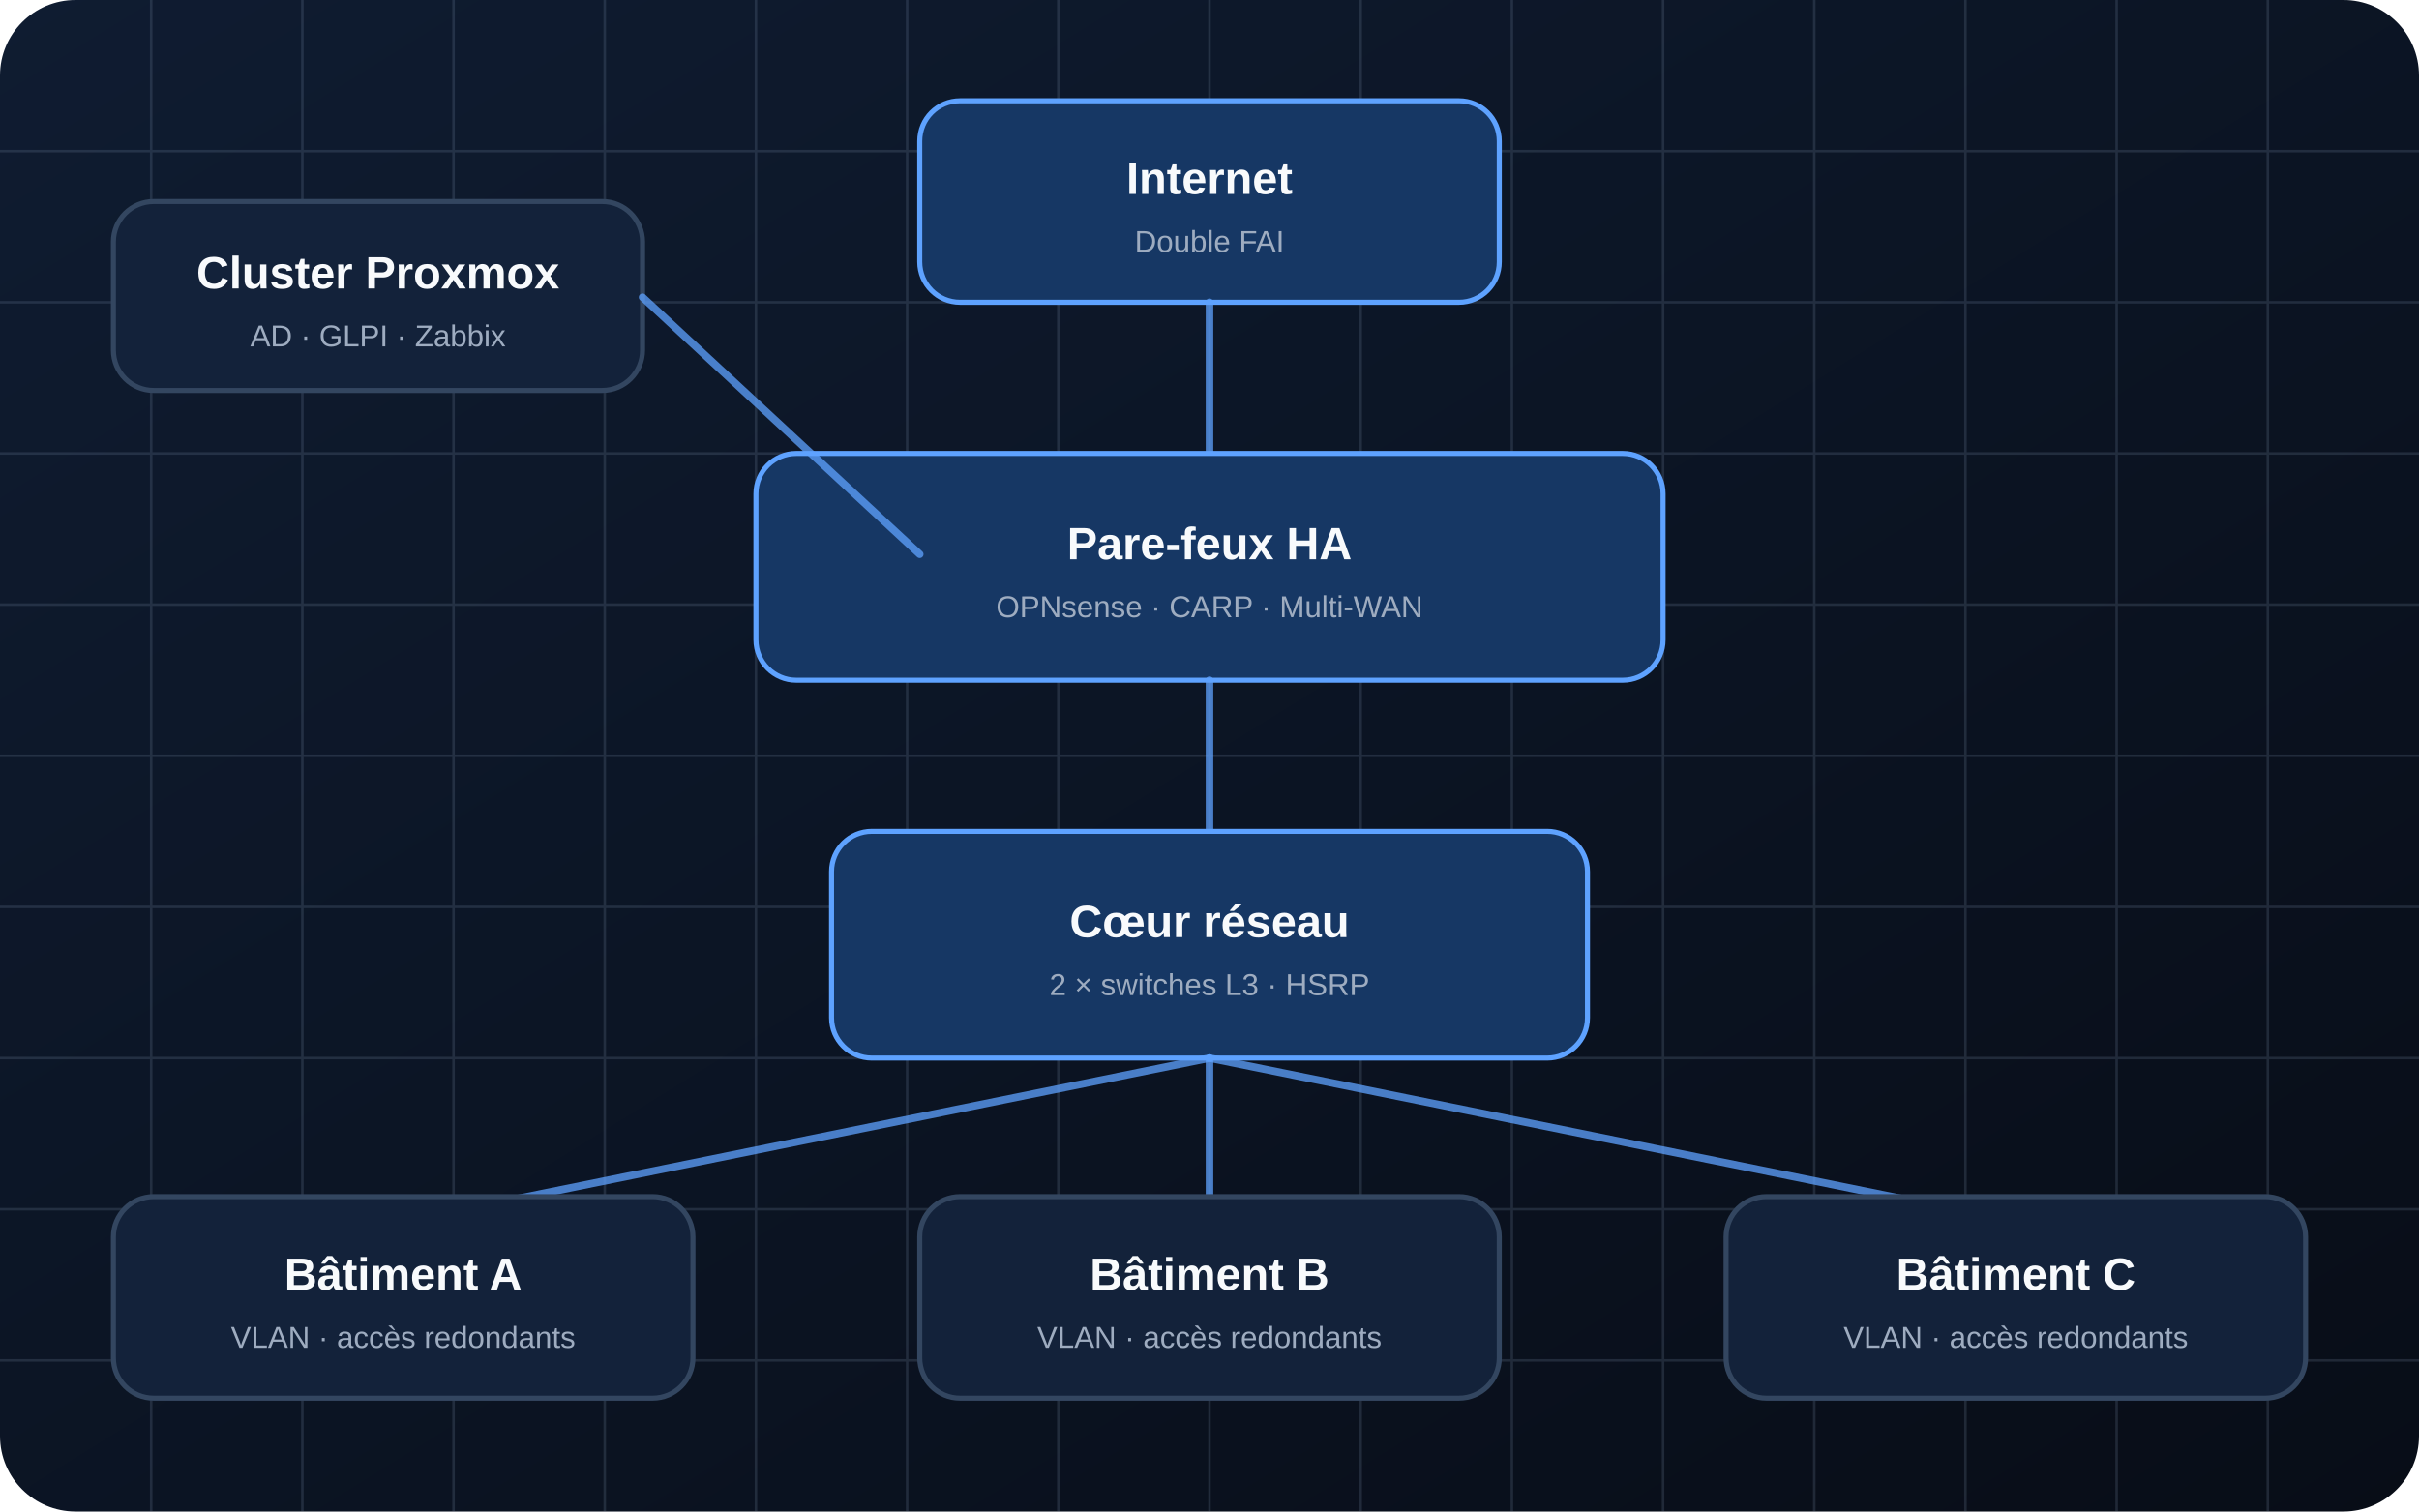
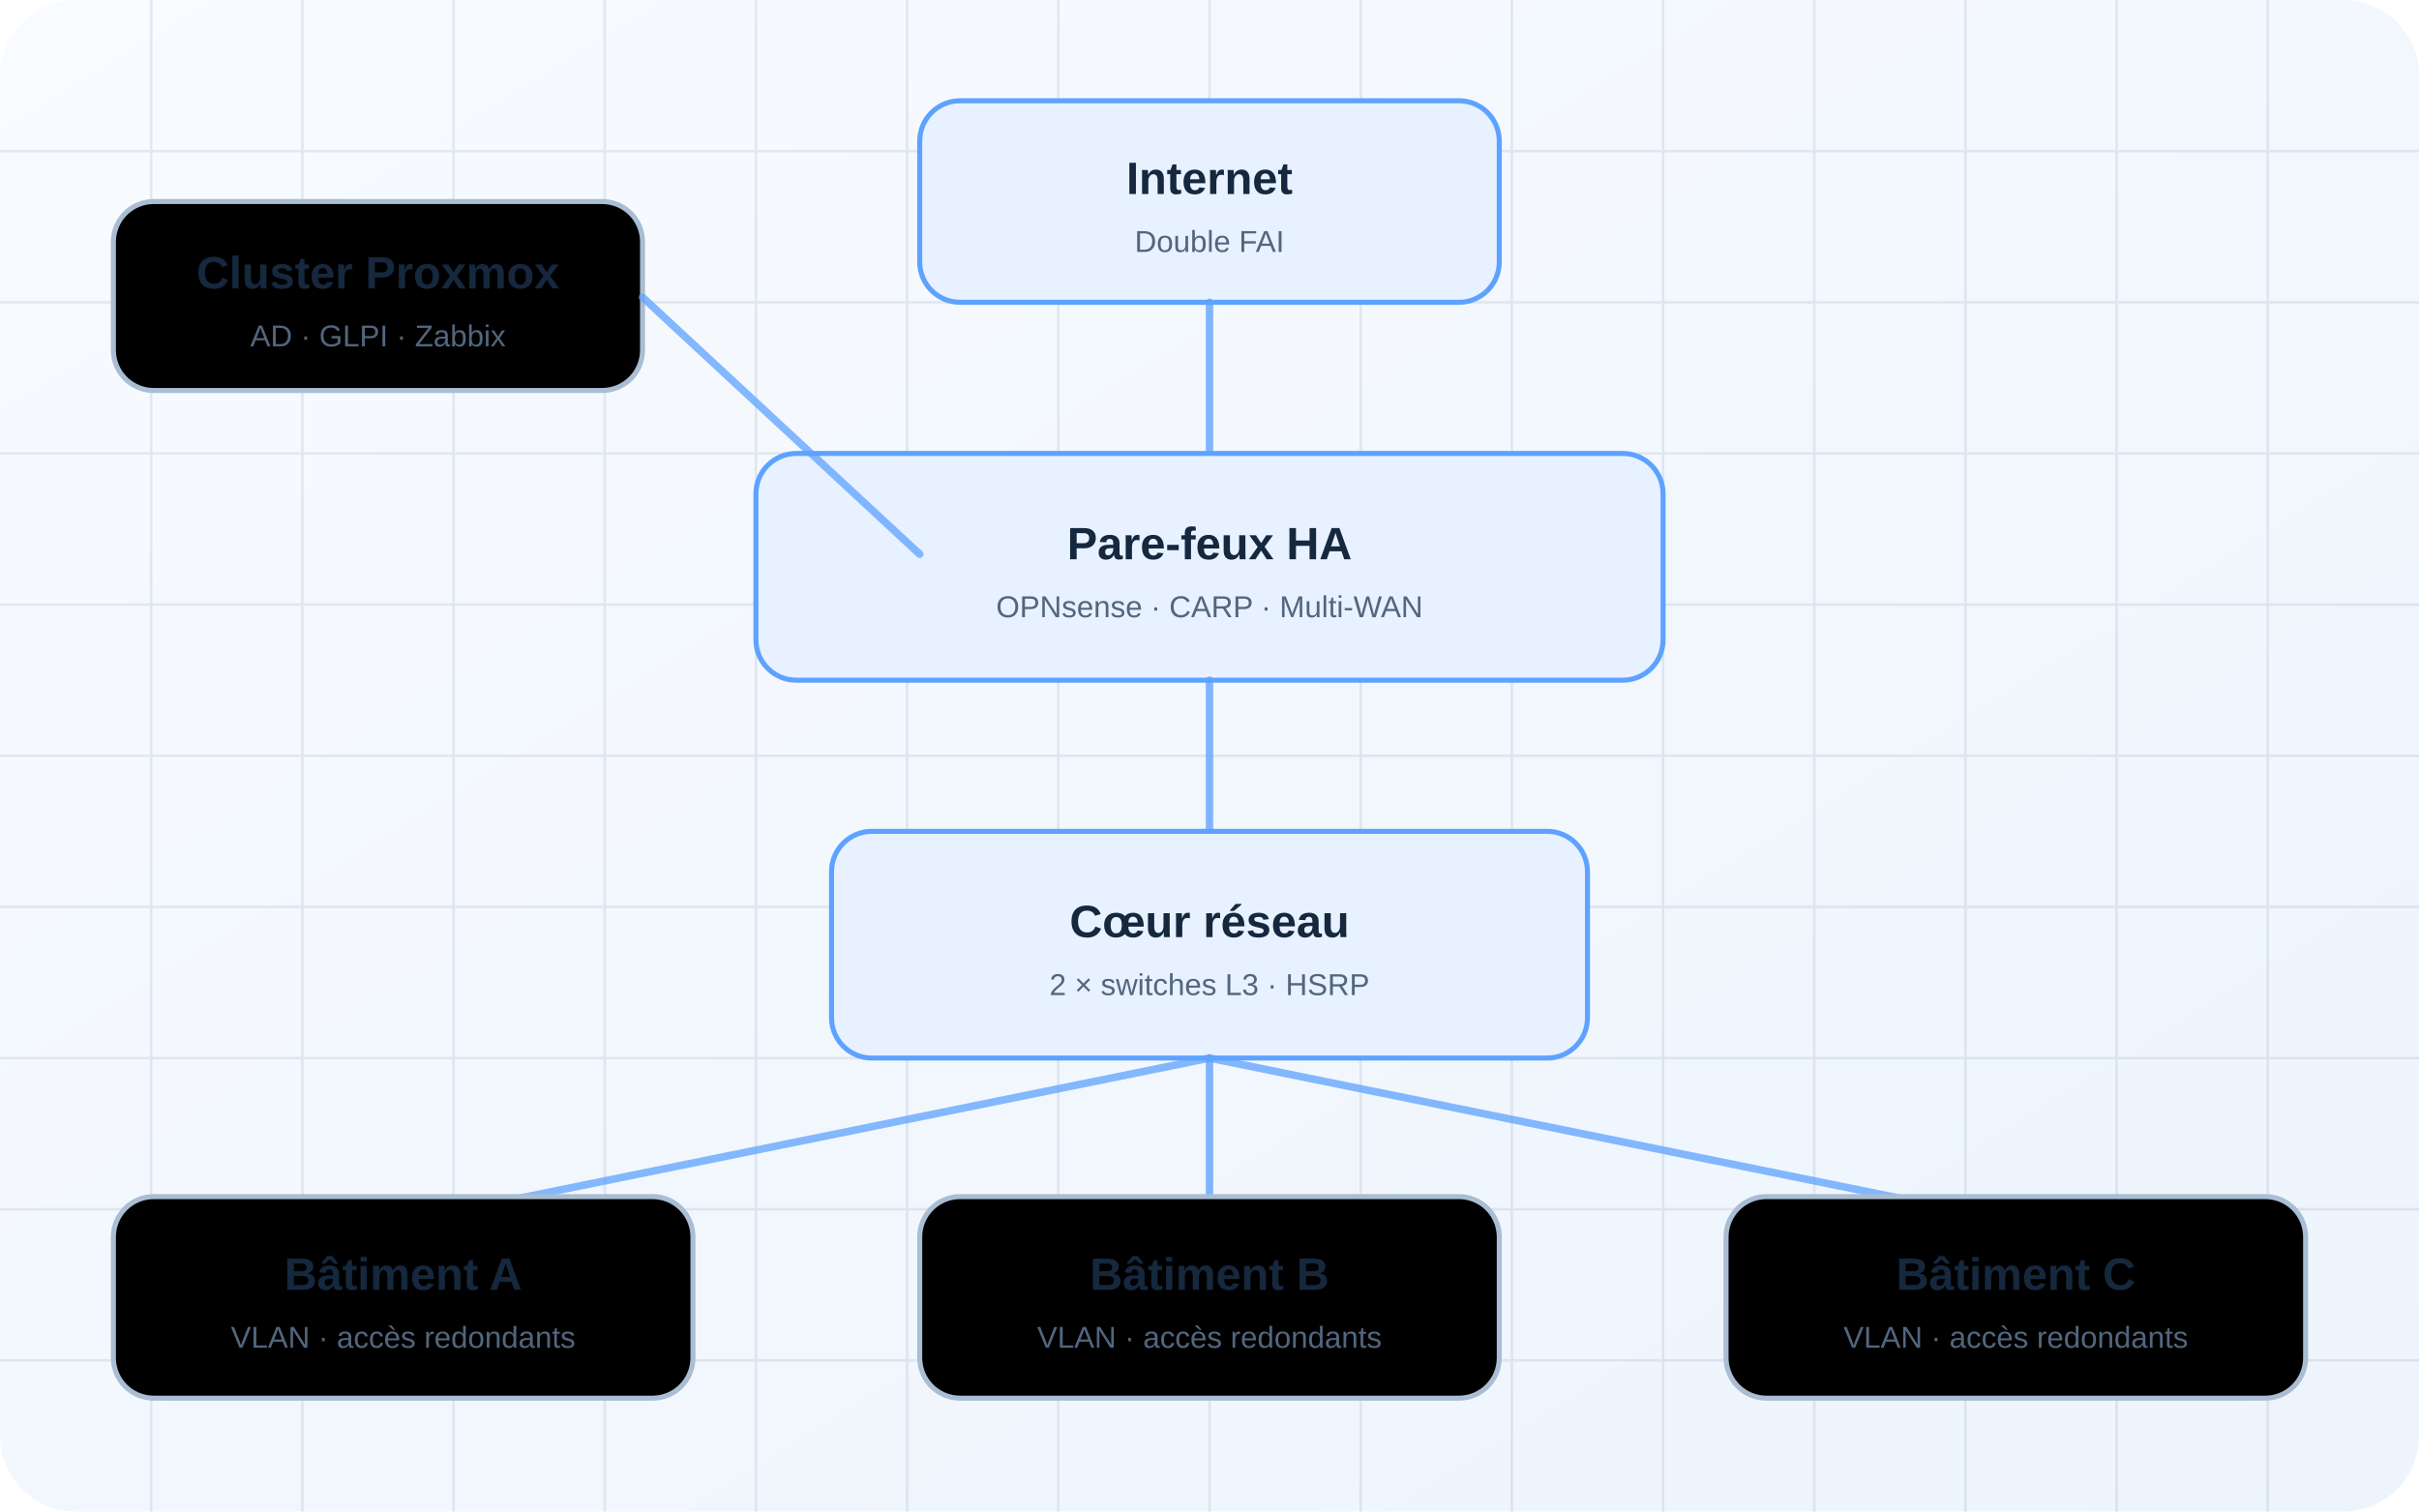
<svg xmlns="http://www.w3.org/2000/svg" viewBox="0 0 960 600" role="img" aria-labelledby="title desc">
  <defs>
    <linearGradient id="bg" x1="0" y1="0" x2="1" y2="1">
-       <stop stop-color="#0f1c31" />
-       <stop offset="1" stop-color="#080d17" />
+       <stop stop-color="#f8fbff" />
+       <stop offset="1" stop-color="#edf4fc" />
    </linearGradient>
    <linearGradient id="accent" x1="0" y1="0" x2="1" y2="1">
      <stop stop-color="#5ea2ff" />
      <stop offset="1" stop-color="#83e6dc" />
    </linearGradient>
    <filter id="glow">
      <feGaussianBlur stdDeviation="5" result="b" />
      <feMerge>
        <feMergeNode in="b" />
        <feMergeNode in="SourceGraphic" />
      </feMerge>
    </filter>
  </defs>
  <rect width="100%" height="100%" rx="30" fill="url(#bg)" />
-   <g opacity=".18" stroke="#8ba0be" stroke-width="1">
+   <g opacity=".18" stroke="#7e94ad" stroke-width="1">
    <path d="M0 60H960" />
    <path d="M0 120H960" />
    <path d="M0 180H960" />
    <path d="M0 240H960" />
    <path d="M0 300H960" />
    <path d="M0 360H960" />
    <path d="M0 420H960" />
    <path d="M0 480H960" />
    <path d="M0 540H960" />
    <path d="M60 0V600" />
    <path d="M120 0V600" />
    <path d="M180 0V600" />
    <path d="M240 0V600" />
    <path d="M300 0V600" />
    <path d="M360 0V600" />
    <path d="M420 0V600" />
    <path d="M480 0V600" />
    <path d="M540 0V600" />
    <path d="M600 0V600" />
    <path d="M660 0V600" />
    <path d="M720 0V600" />
    <path d="M780 0V600" />
    <path d="M840 0V600" />
    <path d="M900 0V600" />
  </g>
-   <rect x="365" y="40" width="230" height="80" rx="16" fill="#163764" stroke="#5ea2ff" stroke-width="2" />
-   <text x="480.0" y="77.0" text-anchor="middle" fill="#f8fafc" font-size="18" font-family="Arial" font-weight="700">Internet</text>
-   <text x="480.0" y="100.0" text-anchor="middle" fill="#9eacc0" font-size="12" font-family="Arial">Double FAI</text>
+   <rect x="365" y="40" width="230" height="80" rx="16" fill="#e8f1ff" stroke="#5ea2ff" stroke-width="2" />
+   <text x="480.0" y="77.0" text-anchor="middle" fill="#15283e" font-size="18" font-family="Arial" font-weight="700">Internet</text>
+   <text x="480.0" y="100.0" text-anchor="middle" fill="#52667d" font-size="12" font-family="Arial">Double FAI</text>
  <path d="M480 120 L480 180" stroke="#5ea2ff" stroke-width="3" stroke-linecap="round" opacity=".75" />
-   <rect x="300" y="180" width="360" height="90" rx="16" fill="#163764" stroke="#5ea2ff" stroke-width="2" />
-   <text x="480.0" y="222.0" text-anchor="middle" fill="#f8fafc" font-size="18" font-family="Arial" font-weight="700">Pare-feux HA</text>
-   <text x="480.0" y="245.0" text-anchor="middle" fill="#9eacc0" font-size="12" font-family="Arial">OPNsense · CARP · Multi-WAN</text>
+   <rect x="300" y="180" width="360" height="90" rx="16" fill="#e8f1ff" stroke="#5ea2ff" stroke-width="2" />
+   <text x="480.0" y="222.0" text-anchor="middle" fill="#15283e" font-size="18" font-family="Arial" font-weight="700">Pare-feux HA</text>
+   <text x="480.0" y="245.0" text-anchor="middle" fill="#52667d" font-size="12" font-family="Arial">OPNsense · CARP · Multi-WAN</text>
  <path d="M480 270 L480 330" stroke="#5ea2ff" stroke-width="3" stroke-linecap="round" opacity=".75" />
-   <rect x="330" y="330" width="300" height="90" rx="16" fill="#163764" stroke="#5ea2ff" stroke-width="2" />
-   <text x="480.0" y="372.0" text-anchor="middle" fill="#f8fafc" font-size="18" font-family="Arial" font-weight="700">Cœur réseau</text>
-   <text x="480.0" y="395.0" text-anchor="middle" fill="#9eacc0" font-size="12" font-family="Arial">2 × switches L3 · HSRP</text>
+   <rect x="330" y="330" width="300" height="90" rx="16" fill="#e8f1ff" stroke="#5ea2ff" stroke-width="2" />
+   <text x="480.0" y="372.0" text-anchor="middle" fill="#15283e" font-size="18" font-family="Arial" font-weight="700">Cœur réseau</text>
+   <text x="480.0" y="395.0" text-anchor="middle" fill="#52667d" font-size="12" font-family="Arial">2 × switches L3 · HSRP</text>
  <path d="M480 420 L160 485" stroke="#5ea2ff" stroke-width="3" stroke-linecap="round" opacity=".75" />
-   <rect x="45" y="475" width="230" height="80" rx="16" fill="#13223a" stroke="#334660" stroke-width="2" />
-   <text x="160.0" y="512.0" text-anchor="middle" fill="#f8fafc" font-size="18" font-family="Arial" font-weight="700">Bâtiment A</text>
-   <text x="160.0" y="535.0" text-anchor="middle" fill="#9eacc0" font-size="12" font-family="Arial">VLAN · accès redondants</text>
+   <rect x="45" y="475" width="230" height="80" rx="16" fill="#15283efff" stroke="#a9bdd3" stroke-width="2" />
+   <text x="160.0" y="512.0" text-anchor="middle" fill="#15283e" font-size="18" font-family="Arial" font-weight="700">Bâtiment A</text>
+   <text x="160.0" y="535.0" text-anchor="middle" fill="#52667d" font-size="12" font-family="Arial">VLAN · accès redondants</text>
  <path d="M480 420 L480 485" stroke="#5ea2ff" stroke-width="3" stroke-linecap="round" opacity=".75" />
-   <rect x="365" y="475" width="230" height="80" rx="16" fill="#13223a" stroke="#334660" stroke-width="2" />
-   <text x="480.0" y="512.0" text-anchor="middle" fill="#f8fafc" font-size="18" font-family="Arial" font-weight="700">Bâtiment B</text>
-   <text x="480.0" y="535.0" text-anchor="middle" fill="#9eacc0" font-size="12" font-family="Arial">VLAN · accès redondants</text>
+   <rect x="365" y="475" width="230" height="80" rx="16" fill="#15283efff" stroke="#a9bdd3" stroke-width="2" />
+   <text x="480.0" y="512.0" text-anchor="middle" fill="#15283e" font-size="18" font-family="Arial" font-weight="700">Bâtiment B</text>
+   <text x="480.0" y="535.0" text-anchor="middle" fill="#52667d" font-size="12" font-family="Arial">VLAN · accès redondants</text>
  <path d="M480 420 L800 485" stroke="#5ea2ff" stroke-width="3" stroke-linecap="round" opacity=".75" />
-   <rect x="685" y="475" width="230" height="80" rx="16" fill="#13223a" stroke="#334660" stroke-width="2" />
-   <text x="800.0" y="512.0" text-anchor="middle" fill="#f8fafc" font-size="18" font-family="Arial" font-weight="700">Bâtiment C</text>
-   <text x="800.0" y="535.0" text-anchor="middle" fill="#9eacc0" font-size="12" font-family="Arial">VLAN · accès redondants</text>
-   <rect x="45" y="80" width="210" height="75" rx="16" fill="#13223a" stroke="#334660" stroke-width="2" />
-   <text x="150.0" y="114.5" text-anchor="middle" fill="#f8fafc" font-size="18" font-family="Arial" font-weight="700">Cluster Proxmox</text>
-   <text x="150.0" y="137.5" text-anchor="middle" fill="#9eacc0" font-size="12" font-family="Arial">AD · GLPI · Zabbix</text>
+   <rect x="685" y="475" width="230" height="80" rx="16" fill="#15283efff" stroke="#a9bdd3" stroke-width="2" />
+   <text x="800.0" y="512.0" text-anchor="middle" fill="#15283e" font-size="18" font-family="Arial" font-weight="700">Bâtiment C</text>
+   <text x="800.0" y="535.0" text-anchor="middle" fill="#52667d" font-size="12" font-family="Arial">VLAN · accès redondants</text>
+   <rect x="45" y="80" width="210" height="75" rx="16" fill="#15283efff" stroke="#a9bdd3" stroke-width="2" />
+   <text x="150.0" y="114.5" text-anchor="middle" fill="#15283e" font-size="18" font-family="Arial" font-weight="700">Cluster Proxmox</text>
+   <text x="150.0" y="137.5" text-anchor="middle" fill="#52667d" font-size="12" font-family="Arial">AD · GLPI · Zabbix</text>
  <path d="M255 118 L365 220" stroke="#5ea2ff" stroke-width="3" stroke-linecap="round" opacity=".75" />
</svg>
